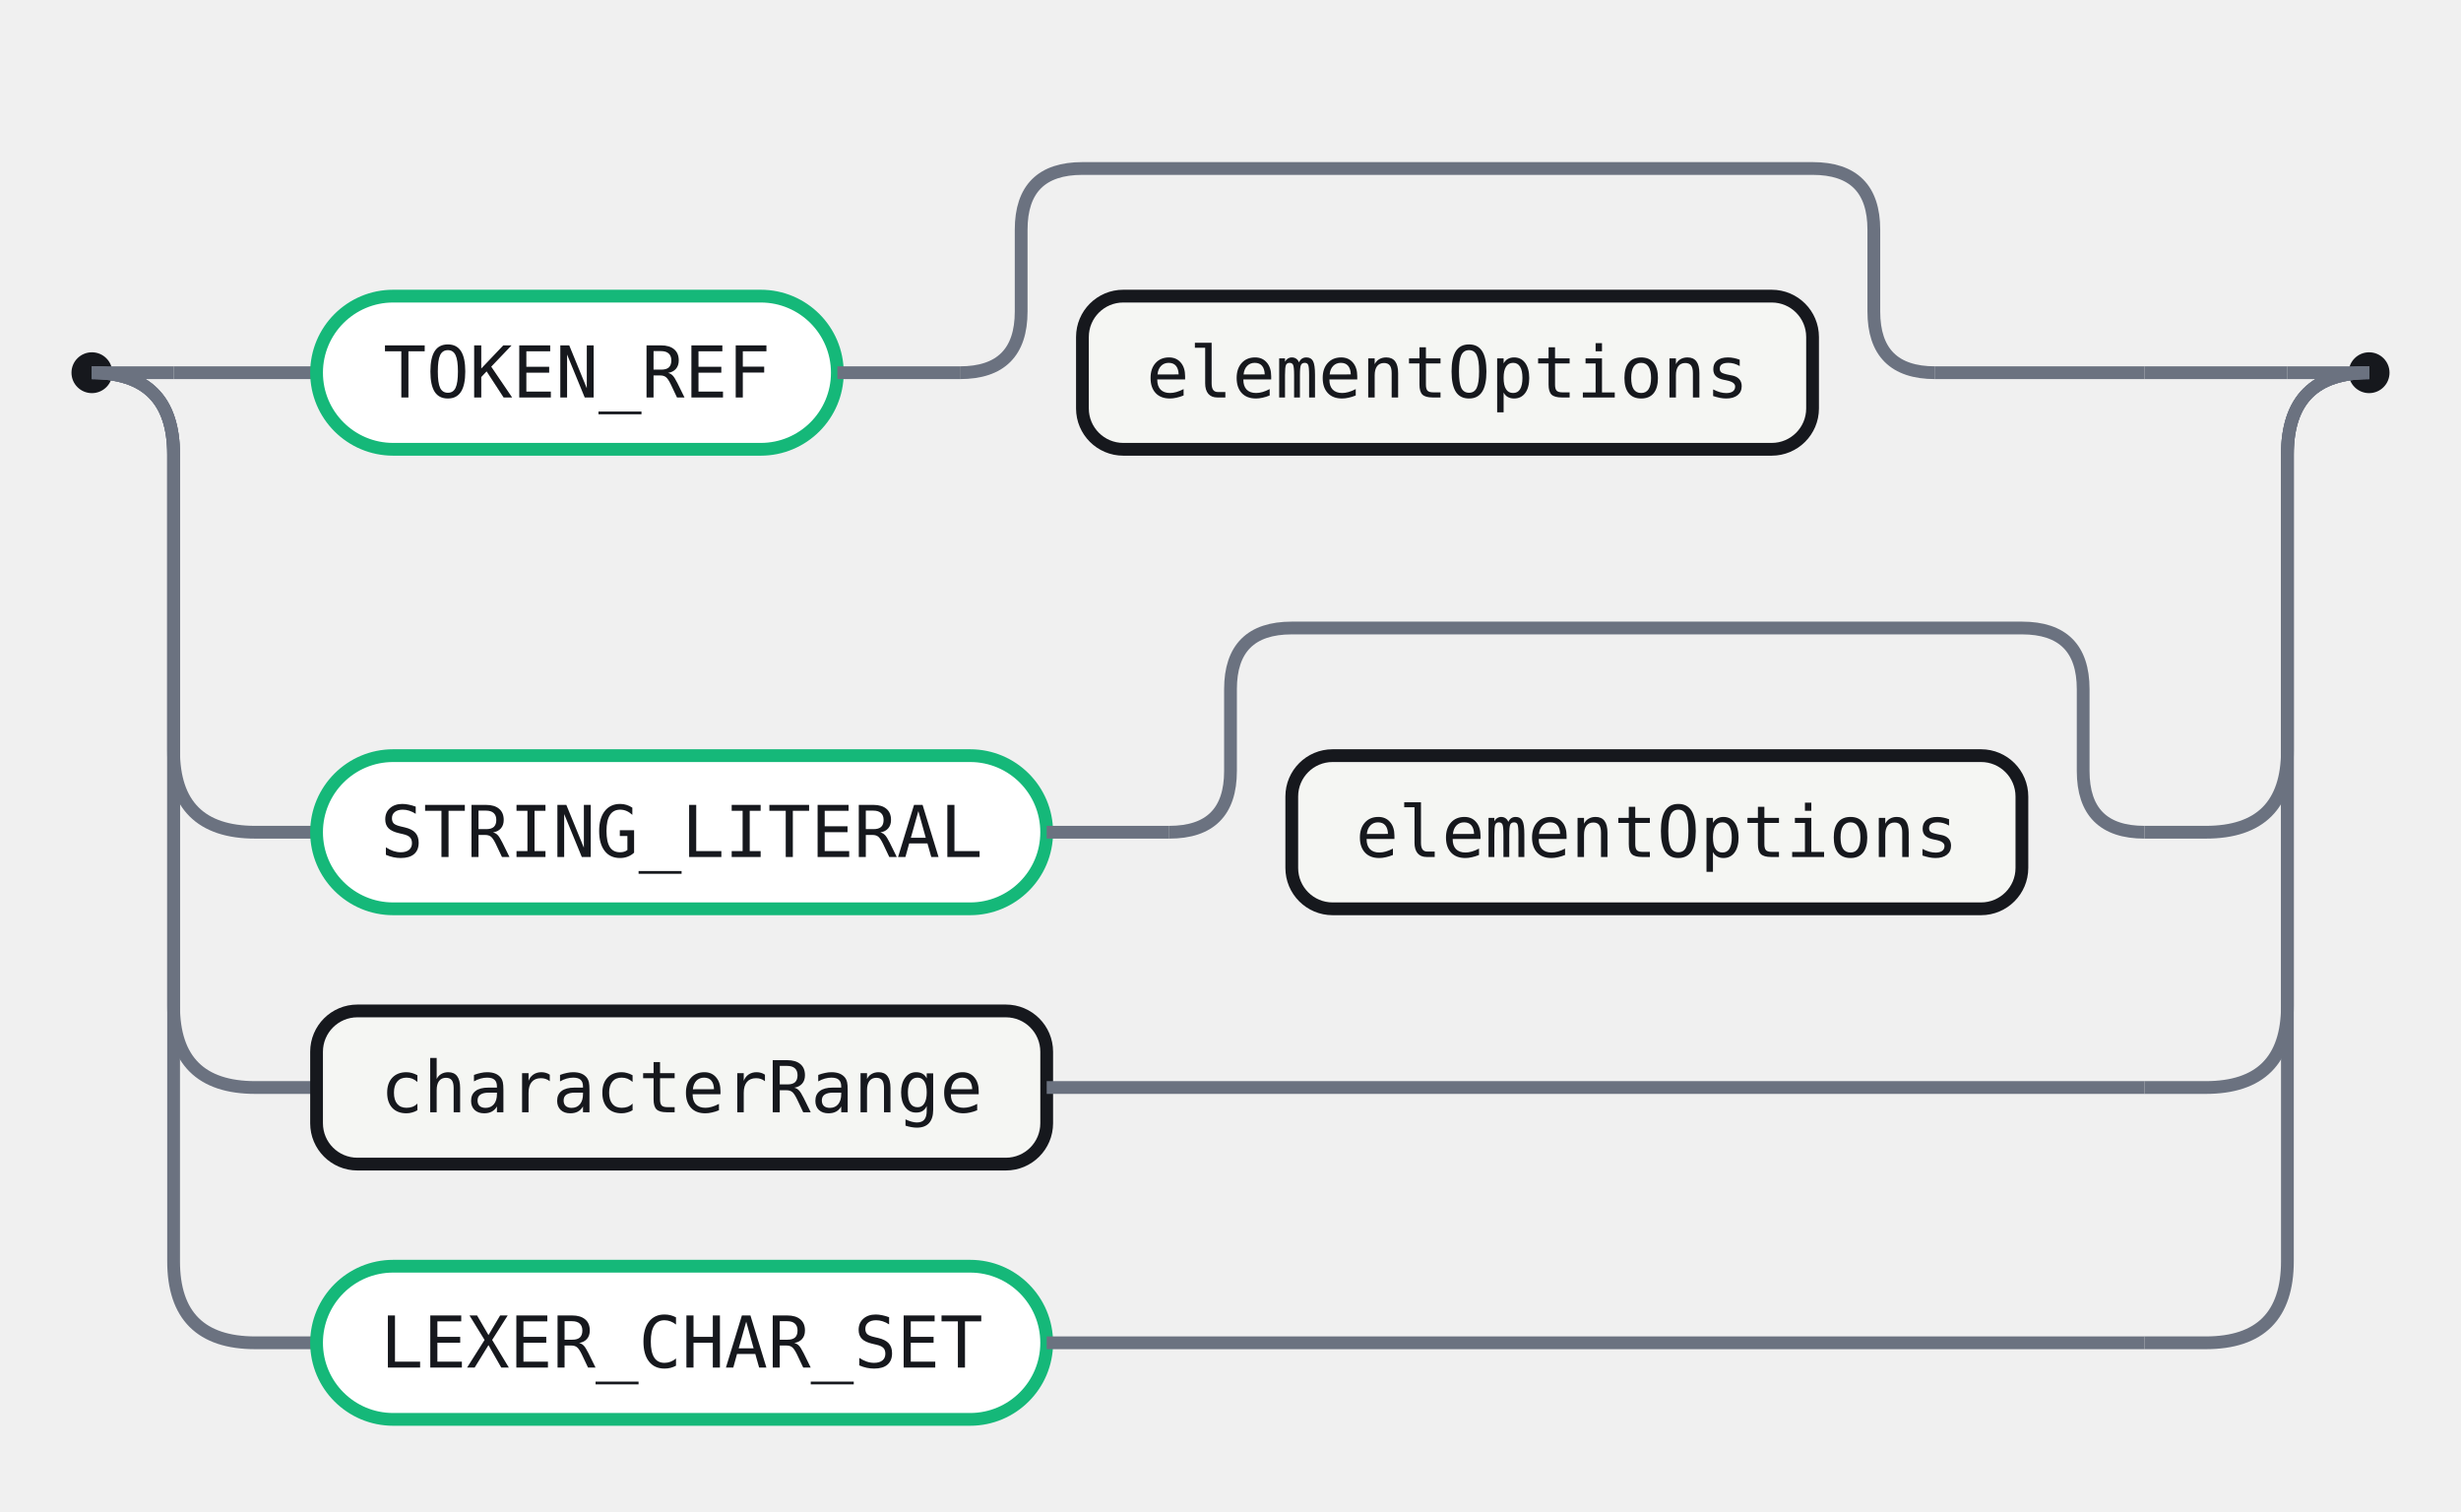
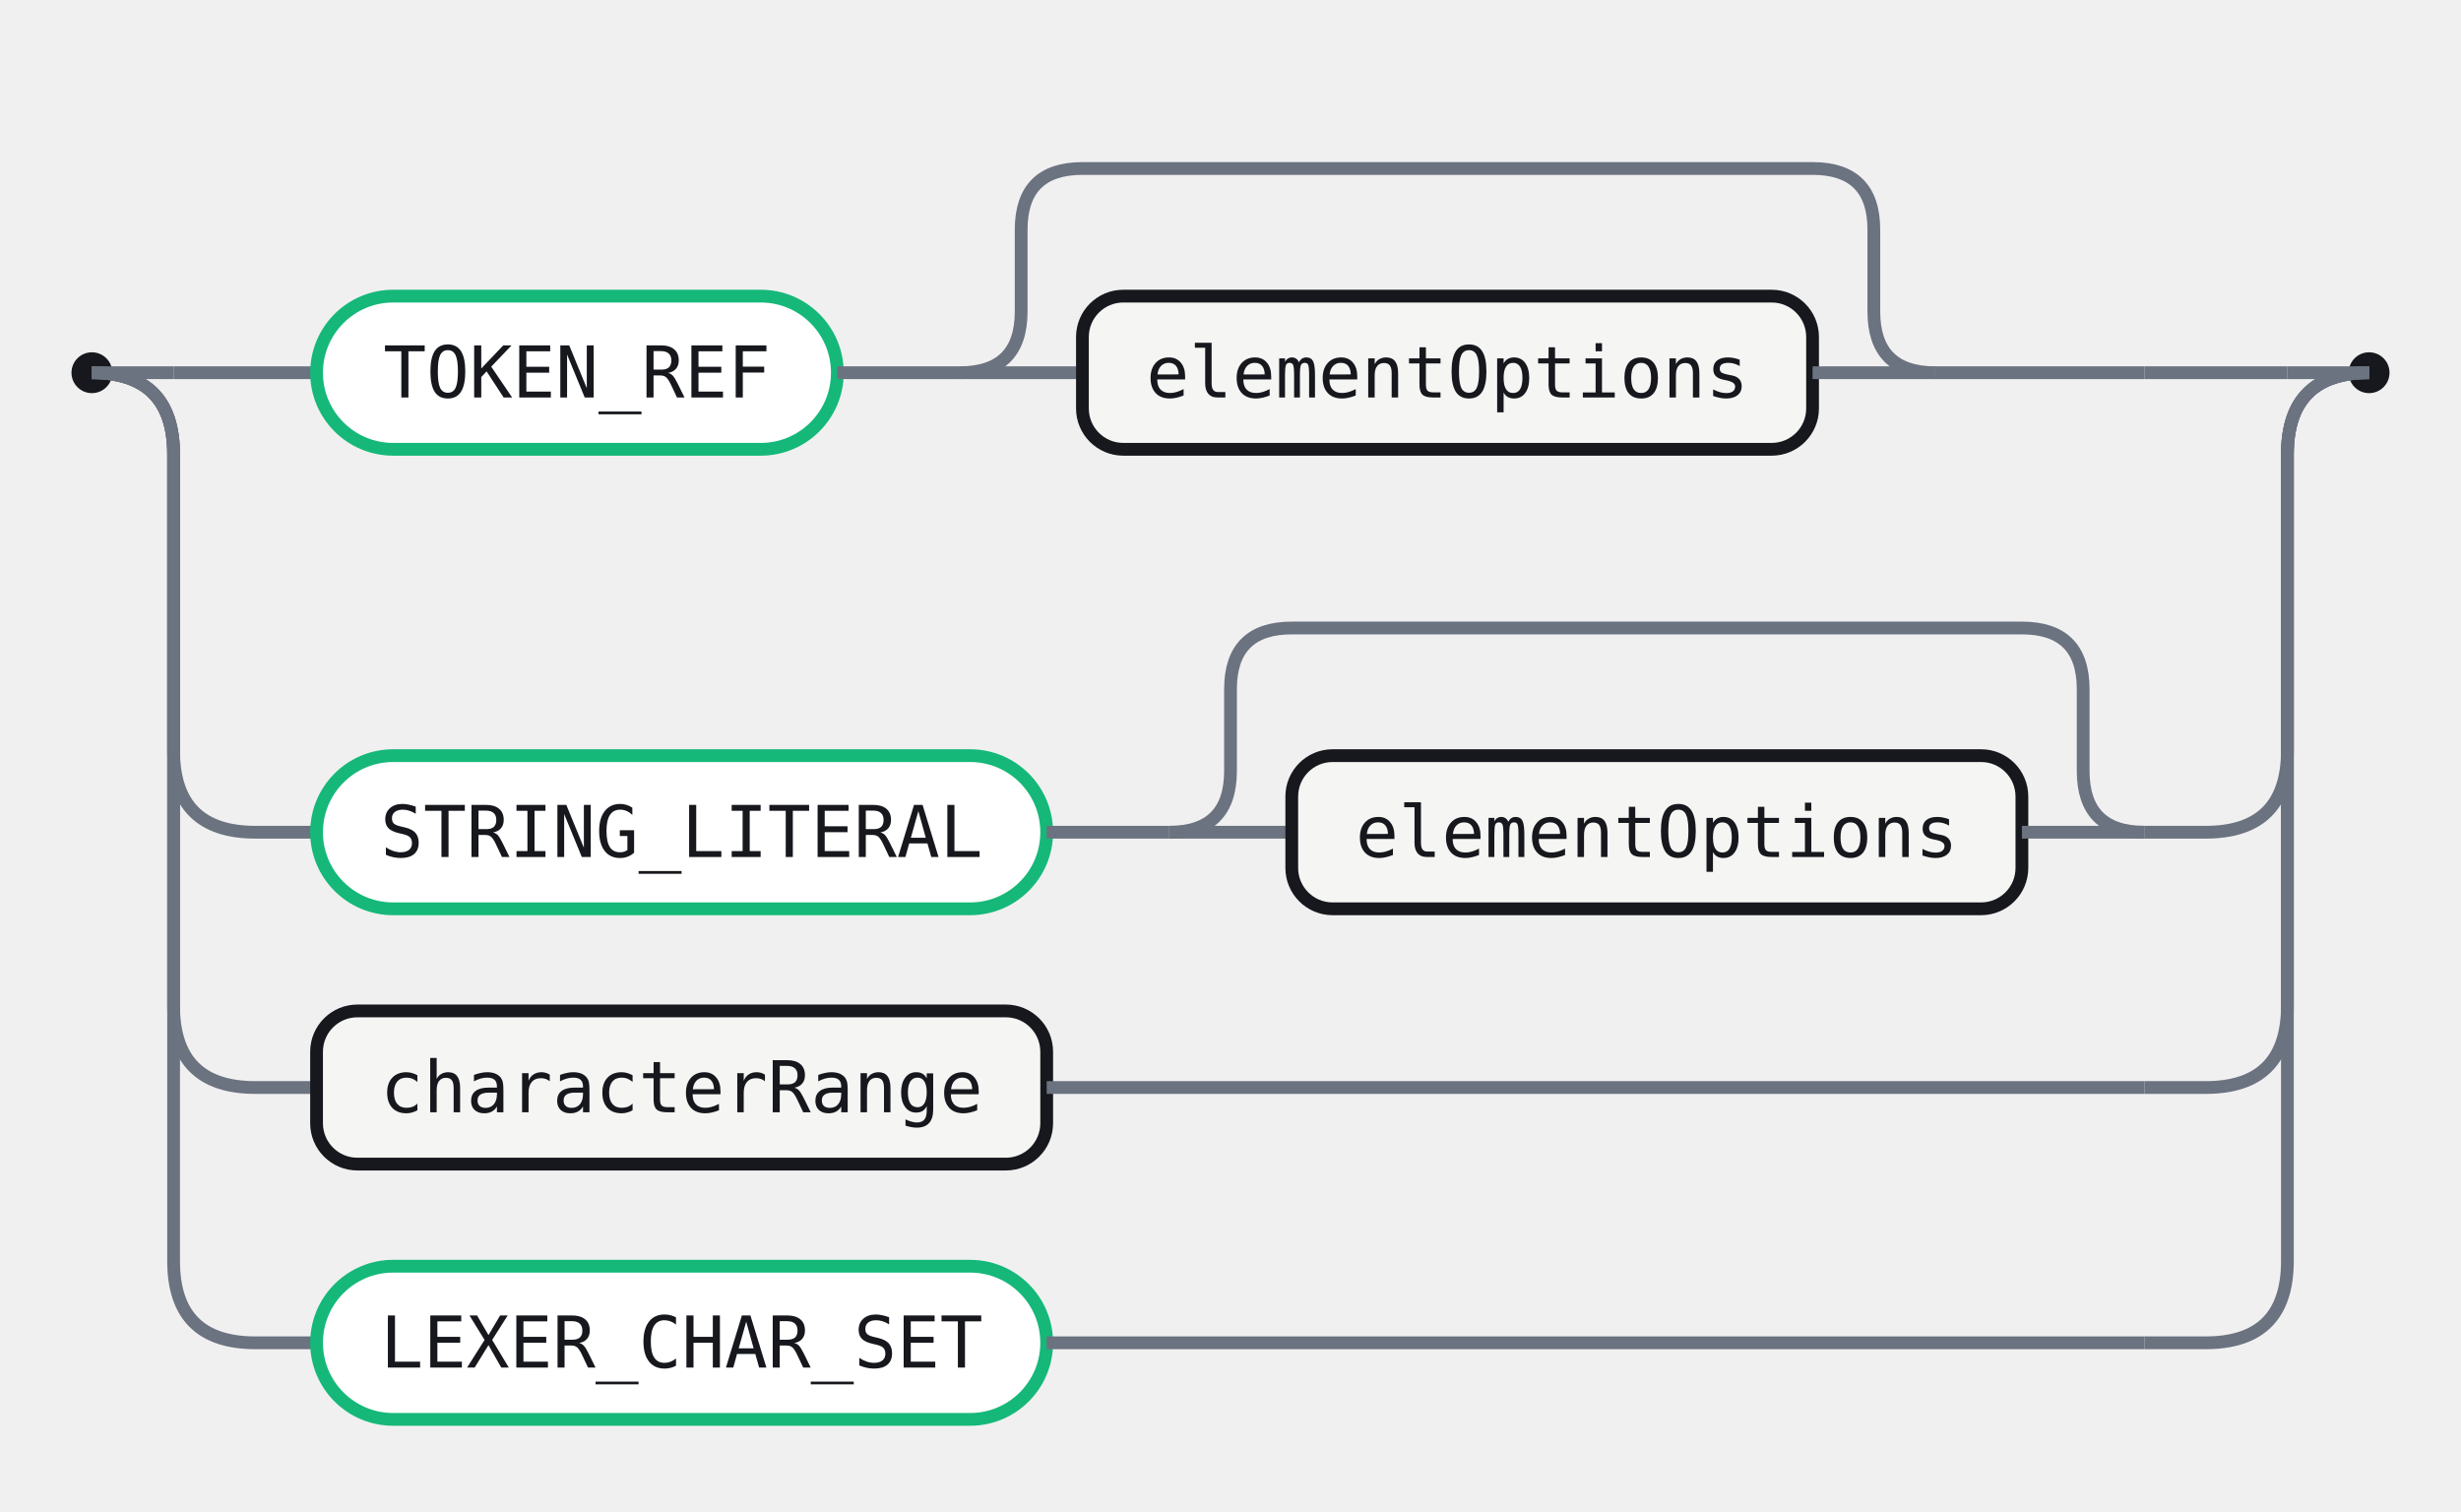
<svg xmlns="http://www.w3.org/2000/svg" width="482" height="296" viewBox="0 0 482 296" role="img" aria-label="Railroad diagram for the setElement rule">
  <style>.rr-track{fill:none;stroke:#6B7280;stroke-width:2.5}.rr-term{fill:#fff;stroke:#15B879;stroke-width:2.5}.rr-nonterm{fill:#F5F6F3;stroke:#16181D;stroke-width:2.5}.rr-text{fill:#16181D;font:14px 'Fira Code',ui-monospace,SFMono-Regular,Menlo,Consolas,monospace;font-feature-settings:"liga" 1,"calt" 1;}.rr-action-text{fill:#6B7280;font:14px 'Fira Code',ui-monospace,SFMono-Regular,Menlo,Consolas,monospace;font-style:italic;font-feature-settings:"liga" 1,"calt" 1;}.rr-cap{fill:#16181D}.rr-arrow{fill:#6B7280}</style>
  <circle class="rr-cap" cx="18" cy="73" r="4" />
  <circle class="rr-cap" cx="464" cy="73" r="4" />
  <path class="rr-track" d="M18 73 H34" />
  <path class="rr-track" d="M448 73 H464" />
  <path class="rr-track" d="M34 73 H62" />
  <g class="rr-node rr-node-term" data-rr-kind="terminal" data-rr-label="TOKEN_REF">
    <rect class="rr-term" x="62" y="58" width="102" height="30" rx="15" />
    <text class="rr-text" x="113" y="73" text-anchor="middle" dominant-baseline="central">TOKEN_REF</text>
  </g>
  <path class="rr-track" d="M164 73 H188" />
+   <path class="rr-track" d="M188 73 H212" />
  <g class="rr-node rr-node-nonterm" data-rr-kind="nonterminal" data-rr-label="elementOptions">
    <rect class="rr-nonterm" x="212" y="58" width="143" height="30" rx="8" />
    <text class="rr-text" x="283.5" y="73" text-anchor="middle" dominant-baseline="central">elementOptions</text>
  </g>
+   <path class="rr-track" d="M355 73 H379" />
  <path class="rr-track" d="M188 73 Q200 73 200 61 V45 Q200 33 212 33 H355 Q367 33 367 45 V61 Q367 73 379 73" />
  <path class="rr-track" d="M379 73 H420" />
  <path class="rr-track" d="M420 73 H448" />
  <path class="rr-track" d="M18 73 Q34 73 34 89 V147 Q34 163 50 163 H62" />
  <g class="rr-node rr-node-term" data-rr-kind="terminal" data-rr-label="STRING_LITERAL">
    <rect class="rr-term" x="62" y="148" width="143" height="30" rx="15" />
    <text class="rr-text" x="133.5" y="163" text-anchor="middle" dominant-baseline="central">STRING_LITERAL</text>
  </g>
  <path class="rr-track" d="M205 163 H229" />
+   <path class="rr-track" d="M229 163 H253" />
  <g class="rr-node rr-node-nonterm" data-rr-kind="nonterminal" data-rr-label="elementOptions">
    <rect class="rr-nonterm" x="253" y="148" width="143" height="30" rx="8" />
    <text class="rr-text" x="324.5" y="163" text-anchor="middle" dominant-baseline="central">elementOptions</text>
  </g>
+   <path class="rr-track" d="M396 163 H420" />
  <path class="rr-track" d="M229 163 Q241 163 241 151 V135 Q241 123 253 123 H396 Q408 123 408 135 V151 Q408 163 420 163" />
  <path class="rr-track" d="M420 163 H432 Q448 163 448 147 V89 Q448 73 464 73" />
  <path class="rr-track" d="M18 73 Q34 73 34 89 V197 Q34 213 50 213 H62" />
  <g class="rr-node rr-node-nonterm" data-rr-kind="nonterminal" data-rr-label="characterRange">
    <rect class="rr-nonterm" x="62" y="198" width="143" height="30" rx="8" />
    <text class="rr-text" x="133.5" y="213" text-anchor="middle" dominant-baseline="central">characterRange</text>
  </g>
  <path class="rr-track" d="M205 213 H420" />
  <path class="rr-track" d="M420 213 H432 Q448 213 448 197 V89 Q448 73 464 73" />
  <path class="rr-track" d="M18 73 Q34 73 34 89 V247 Q34 263 50 263 H62" />
  <g class="rr-node rr-node-term" data-rr-kind="terminal" data-rr-label="LEXER_CHAR_SET">
    <rect class="rr-term" x="62" y="248" width="143" height="30" rx="15" />
    <text class="rr-text" x="133.5" y="263" text-anchor="middle" dominant-baseline="central">LEXER_CHAR_SET</text>
  </g>
  <path class="rr-track" d="M205 263 H420" />
  <path class="rr-track" d="M420 263 H432 Q448 263 448 247 V89 Q448 73 464 73" />
</svg>
